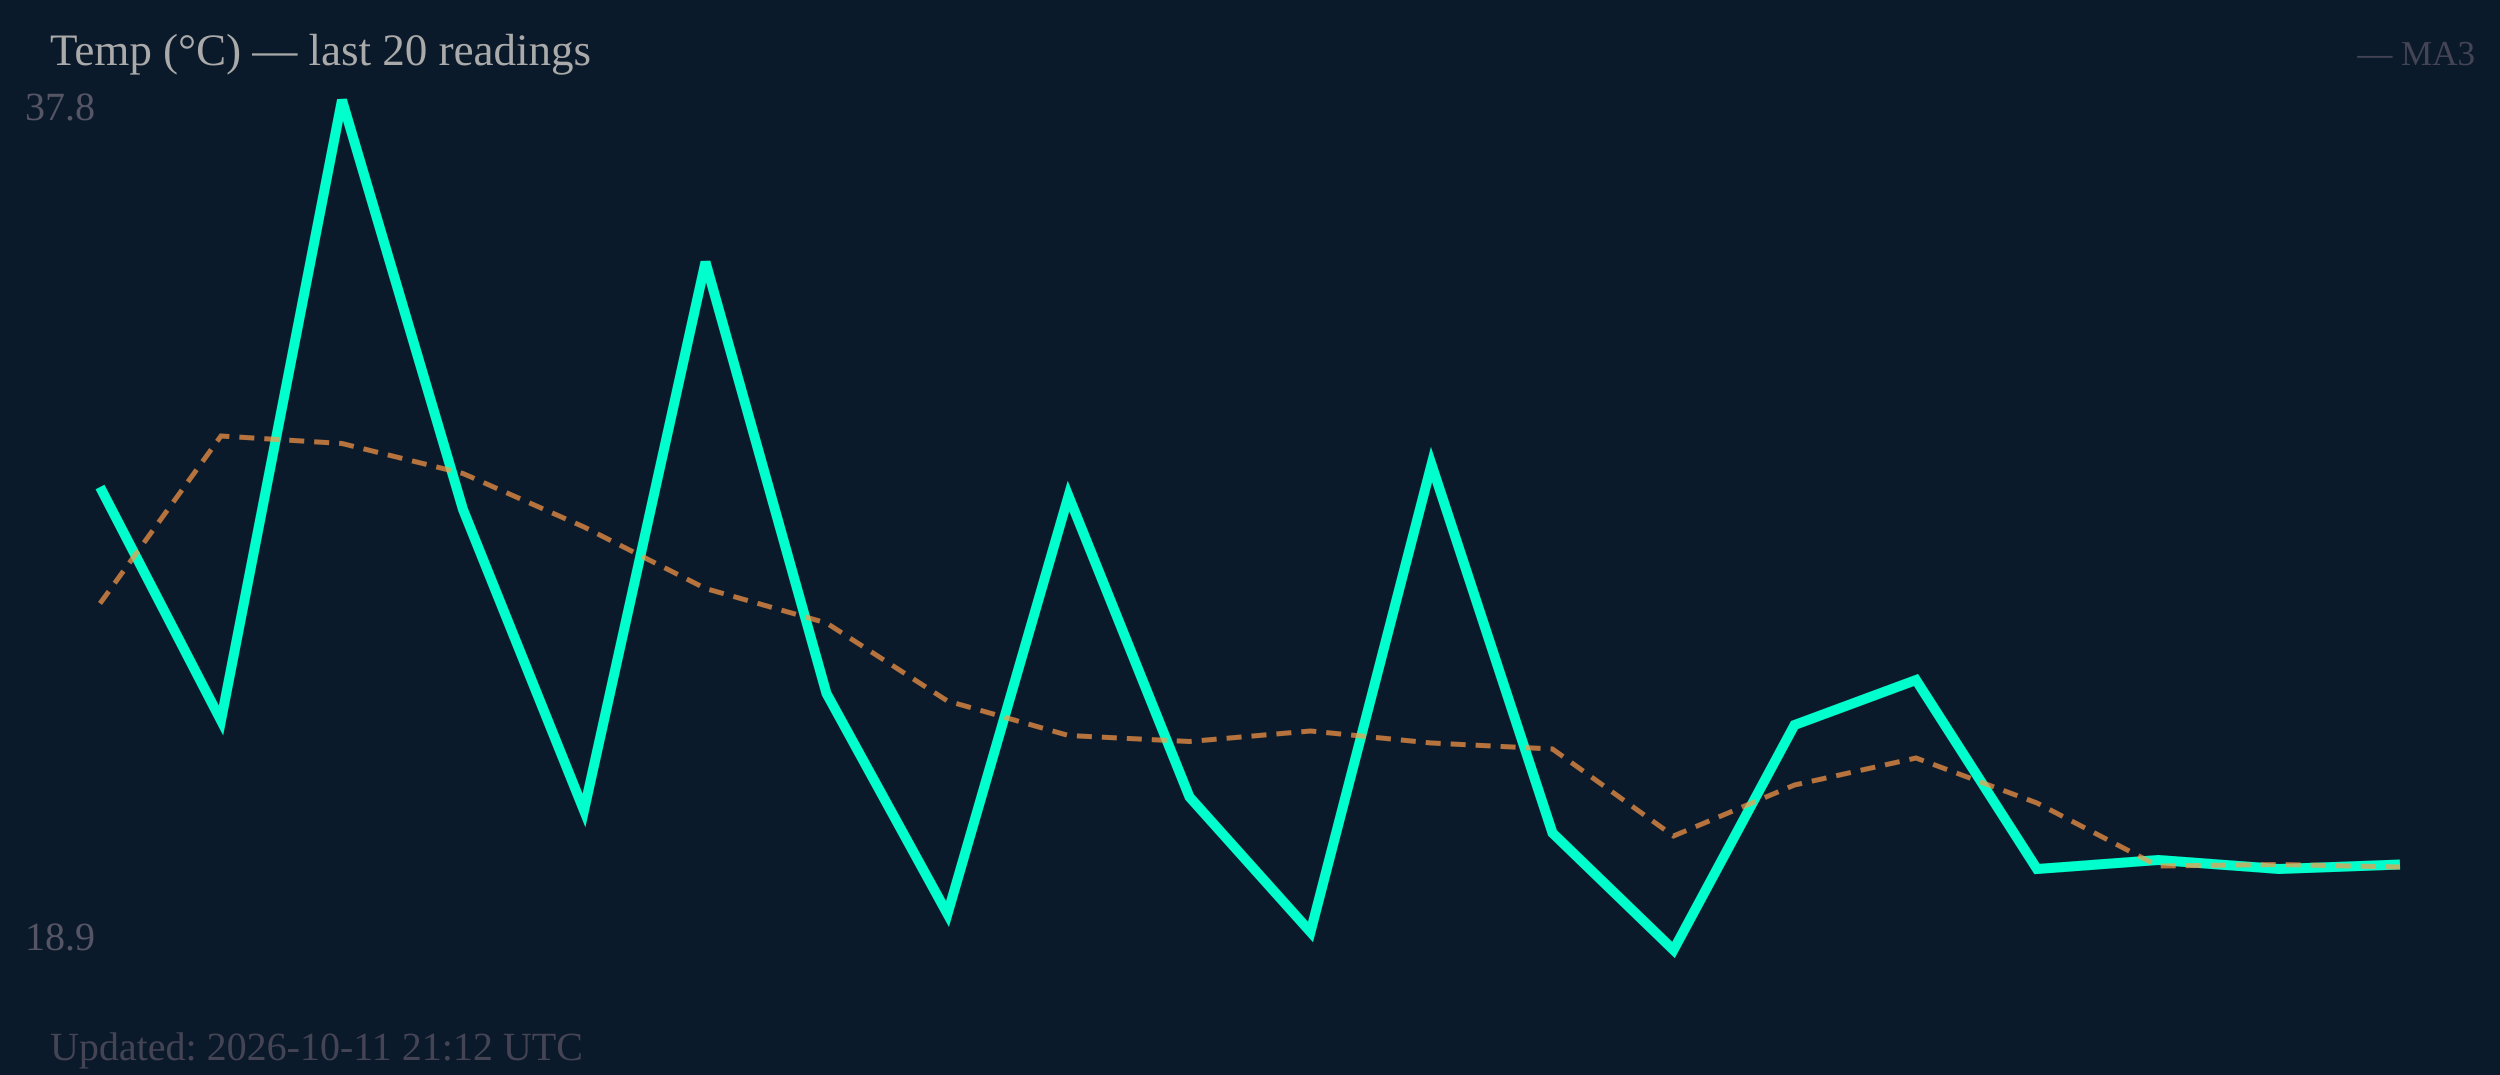
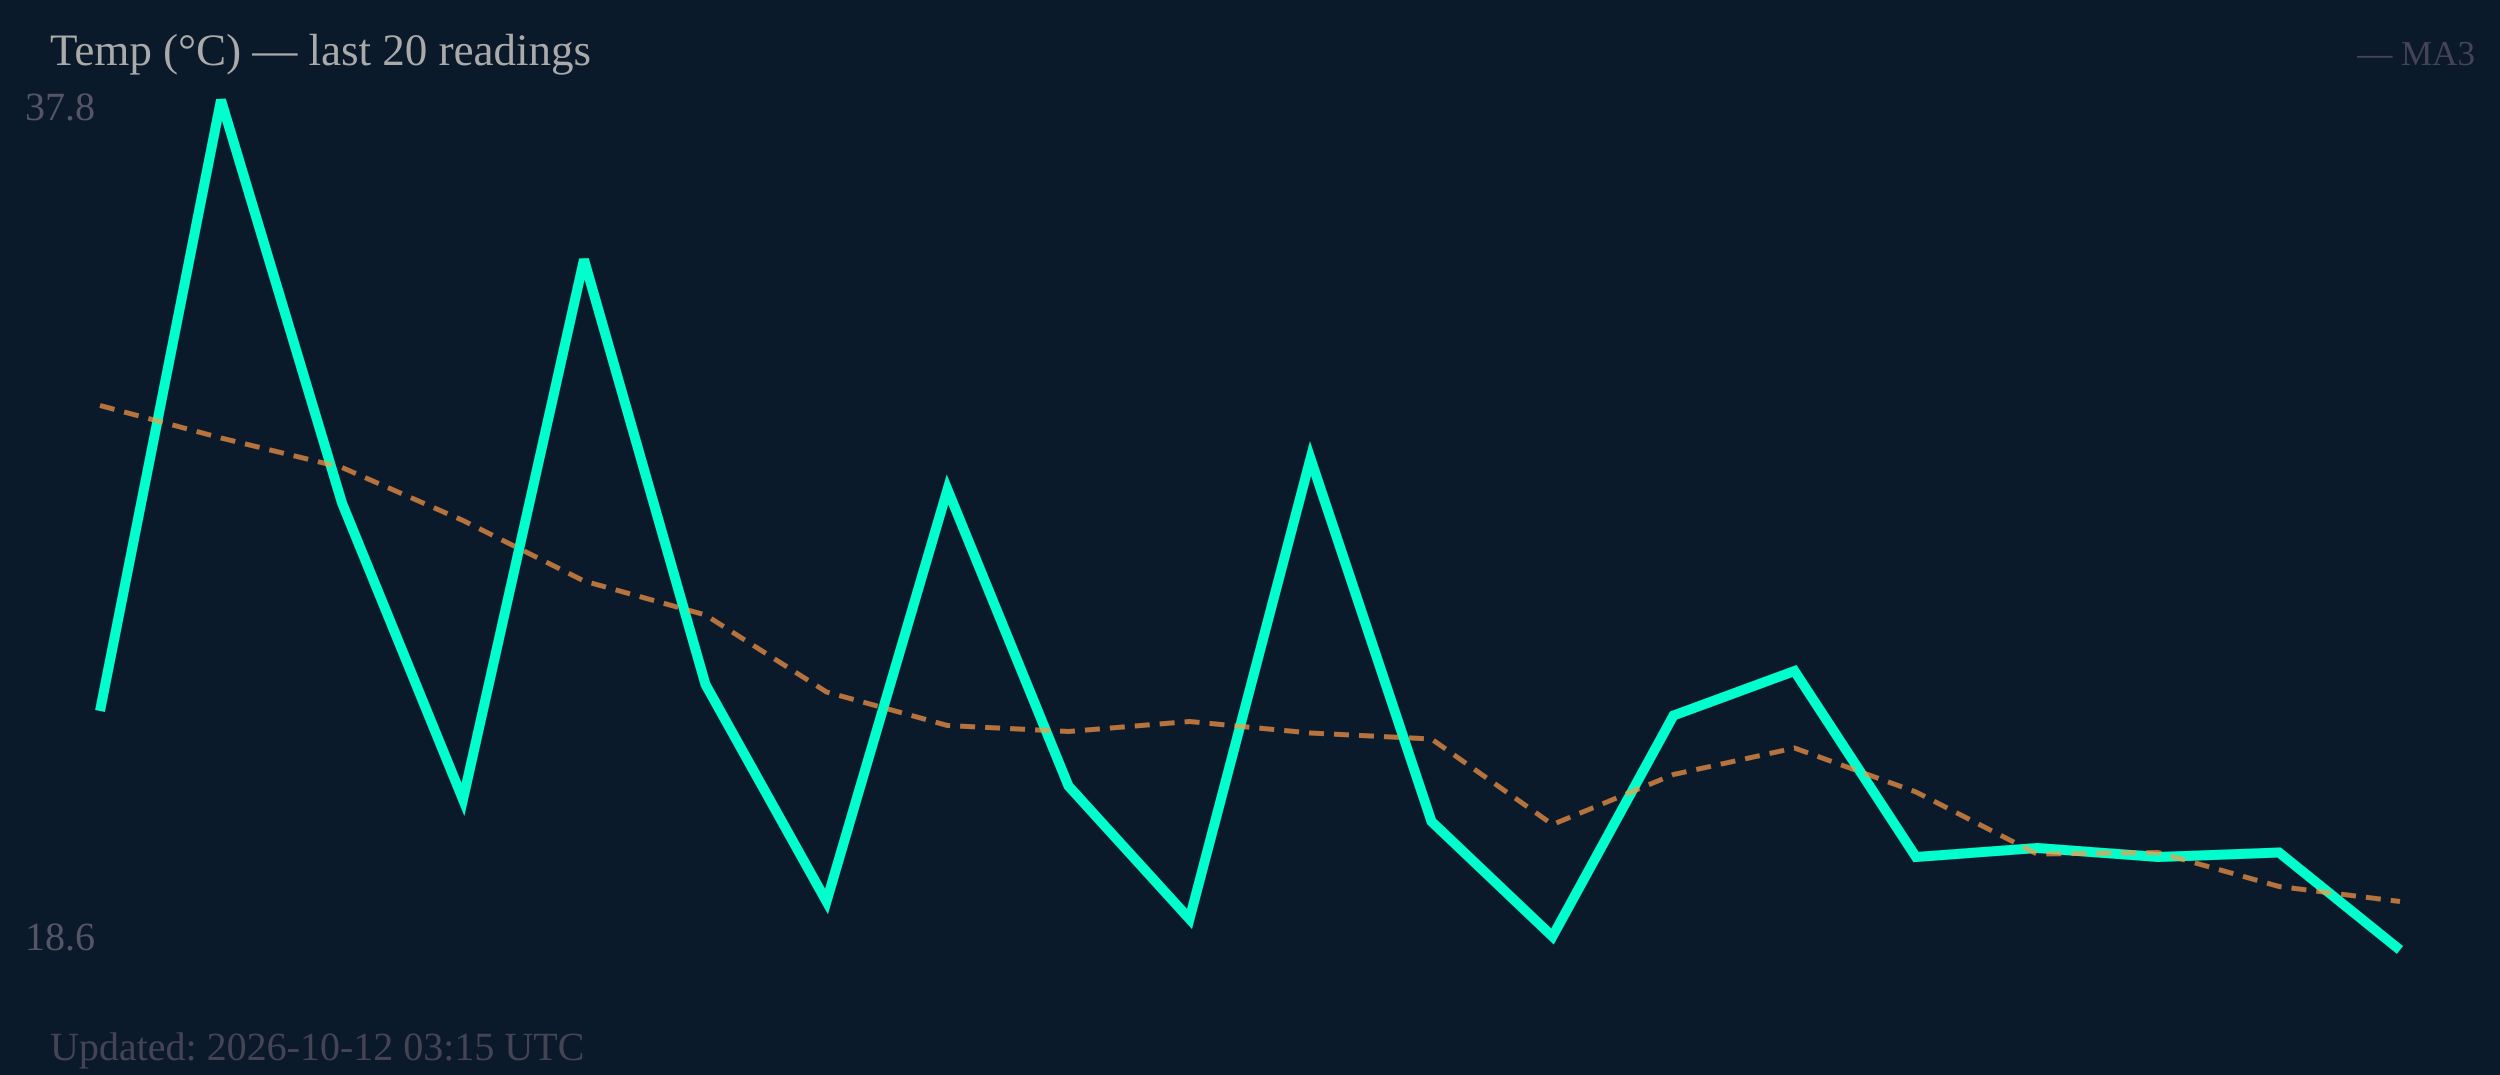
<svg xmlns="http://www.w3.org/2000/svg" width="500" height="215" viewBox="0 0 500 215">
  <rect width="500" height="215" fill="#0b1a2a" />
  <text x="5" y="24" font-size="8" fill="#556">37.8</text>
-   <text x="5" y="190" font-size="8" fill="#556">18.9</text>
-   <polyline fill="none" stroke="#00ffcc" stroke-width="2" points="20.0,97.4 44.2,144.1 68.4,20.0 92.6,101.9 116.8,162.1 141.1,52.4 165.3,138.7 189.5,182.8 213.7,99.2 237.9,159.4 262.1,186.4 286.3,92.9 310.5,166.6 334.7,190.0 358.9,145.0 383.2,136.0 407.4,173.8 431.6,172.0 455.8,173.8 480.0,172.9" />
-   <polyline fill="none" stroke="#ff9944" stroke-width="1" stroke-dasharray="3,2" opacity="0.7" points="20.0,120.7 44.2,87.2 68.4,88.7 92.6,94.7 116.8,105.4 141.1,117.7 165.3,124.6 189.5,140.2 213.7,147.1 237.9,148.3 262.1,146.2 286.3,148.6 310.5,149.8 334.7,167.2 358.9,157.0 383.2,151.6 407.4,160.6 431.6,173.2 455.8,172.9 480.0,173.4" />
+   <text x="5" y="190" font-size="8" fill="#556">18.6</text>
+   <polyline fill="none" stroke="#00ffcc" stroke-width="2" points="20.0,142.2 44.2,20.0 68.4,100.6 92.6,159.9 116.8,51.9 141.1,136.9 165.3,180.3 189.5,97.9 213.7,157.2 237.9,183.8 262.1,91.7 286.3,164.3 310.5,187.3 334.7,143.1 358.9,134.2 383.2,171.4 407.4,169.6 431.6,171.4 455.8,170.5 480.0,190.0" />
+   <polyline fill="none" stroke="#ff9944" stroke-width="1" stroke-dasharray="3,2" opacity="0.7" points="20.0,81.1 44.2,87.6 68.4,93.5 92.6,104.1 116.8,116.2 141.1,123.0 165.3,138.4 189.5,145.1 213.7,146.3 237.9,144.3 262.1,146.6 286.3,147.8 310.5,164.9 334.7,154.9 358.9,149.6 383.2,158.4 407.4,170.8 431.6,170.5 455.8,177.3 480.0,180.3" />
  <text x="10" y="13" font-size="9" fill="#aaa">Temp (°C) — last 20 readings</text>
  <text x="495" y="13" font-size="7" fill="#445" text-anchor="end">— MA3</text>
-   <text x="10" y="212" font-size="8" fill="#445">Updated: 2026-10-11 21:12 UTC</text>
+   <text x="10" y="212" font-size="8" fill="#445">Updated: 2026-10-12 03:15 UTC</text>
</svg>
